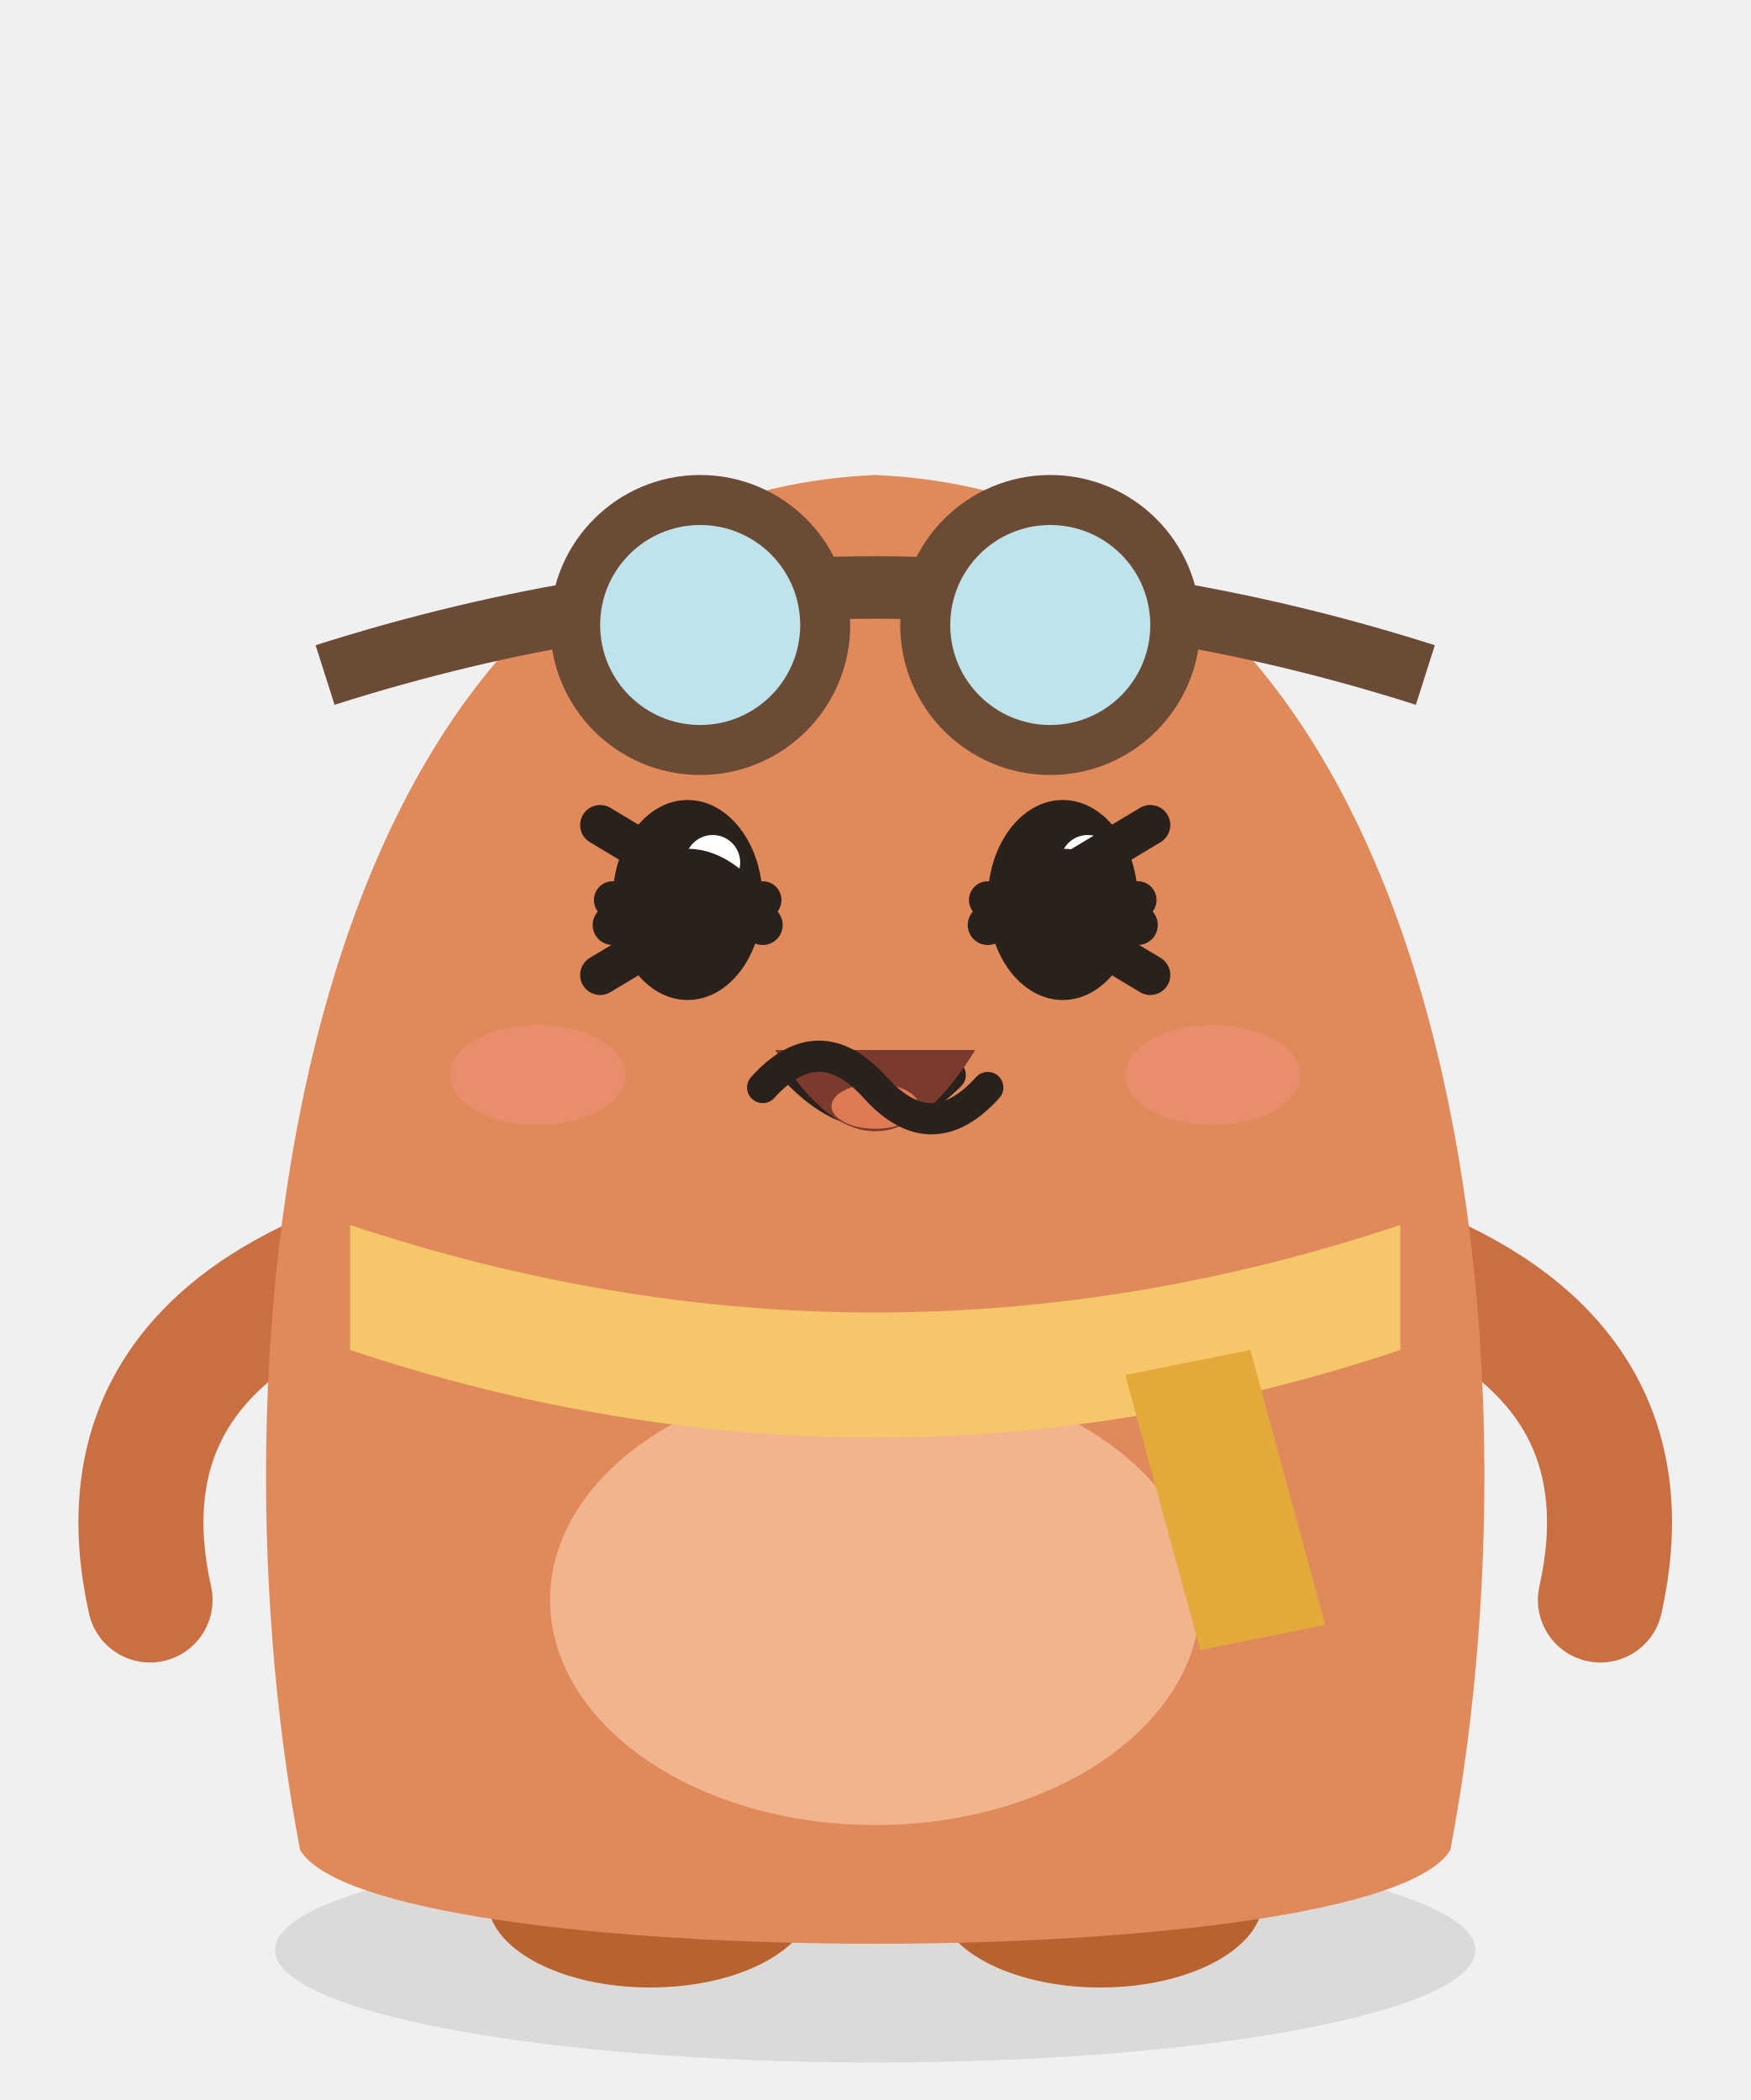
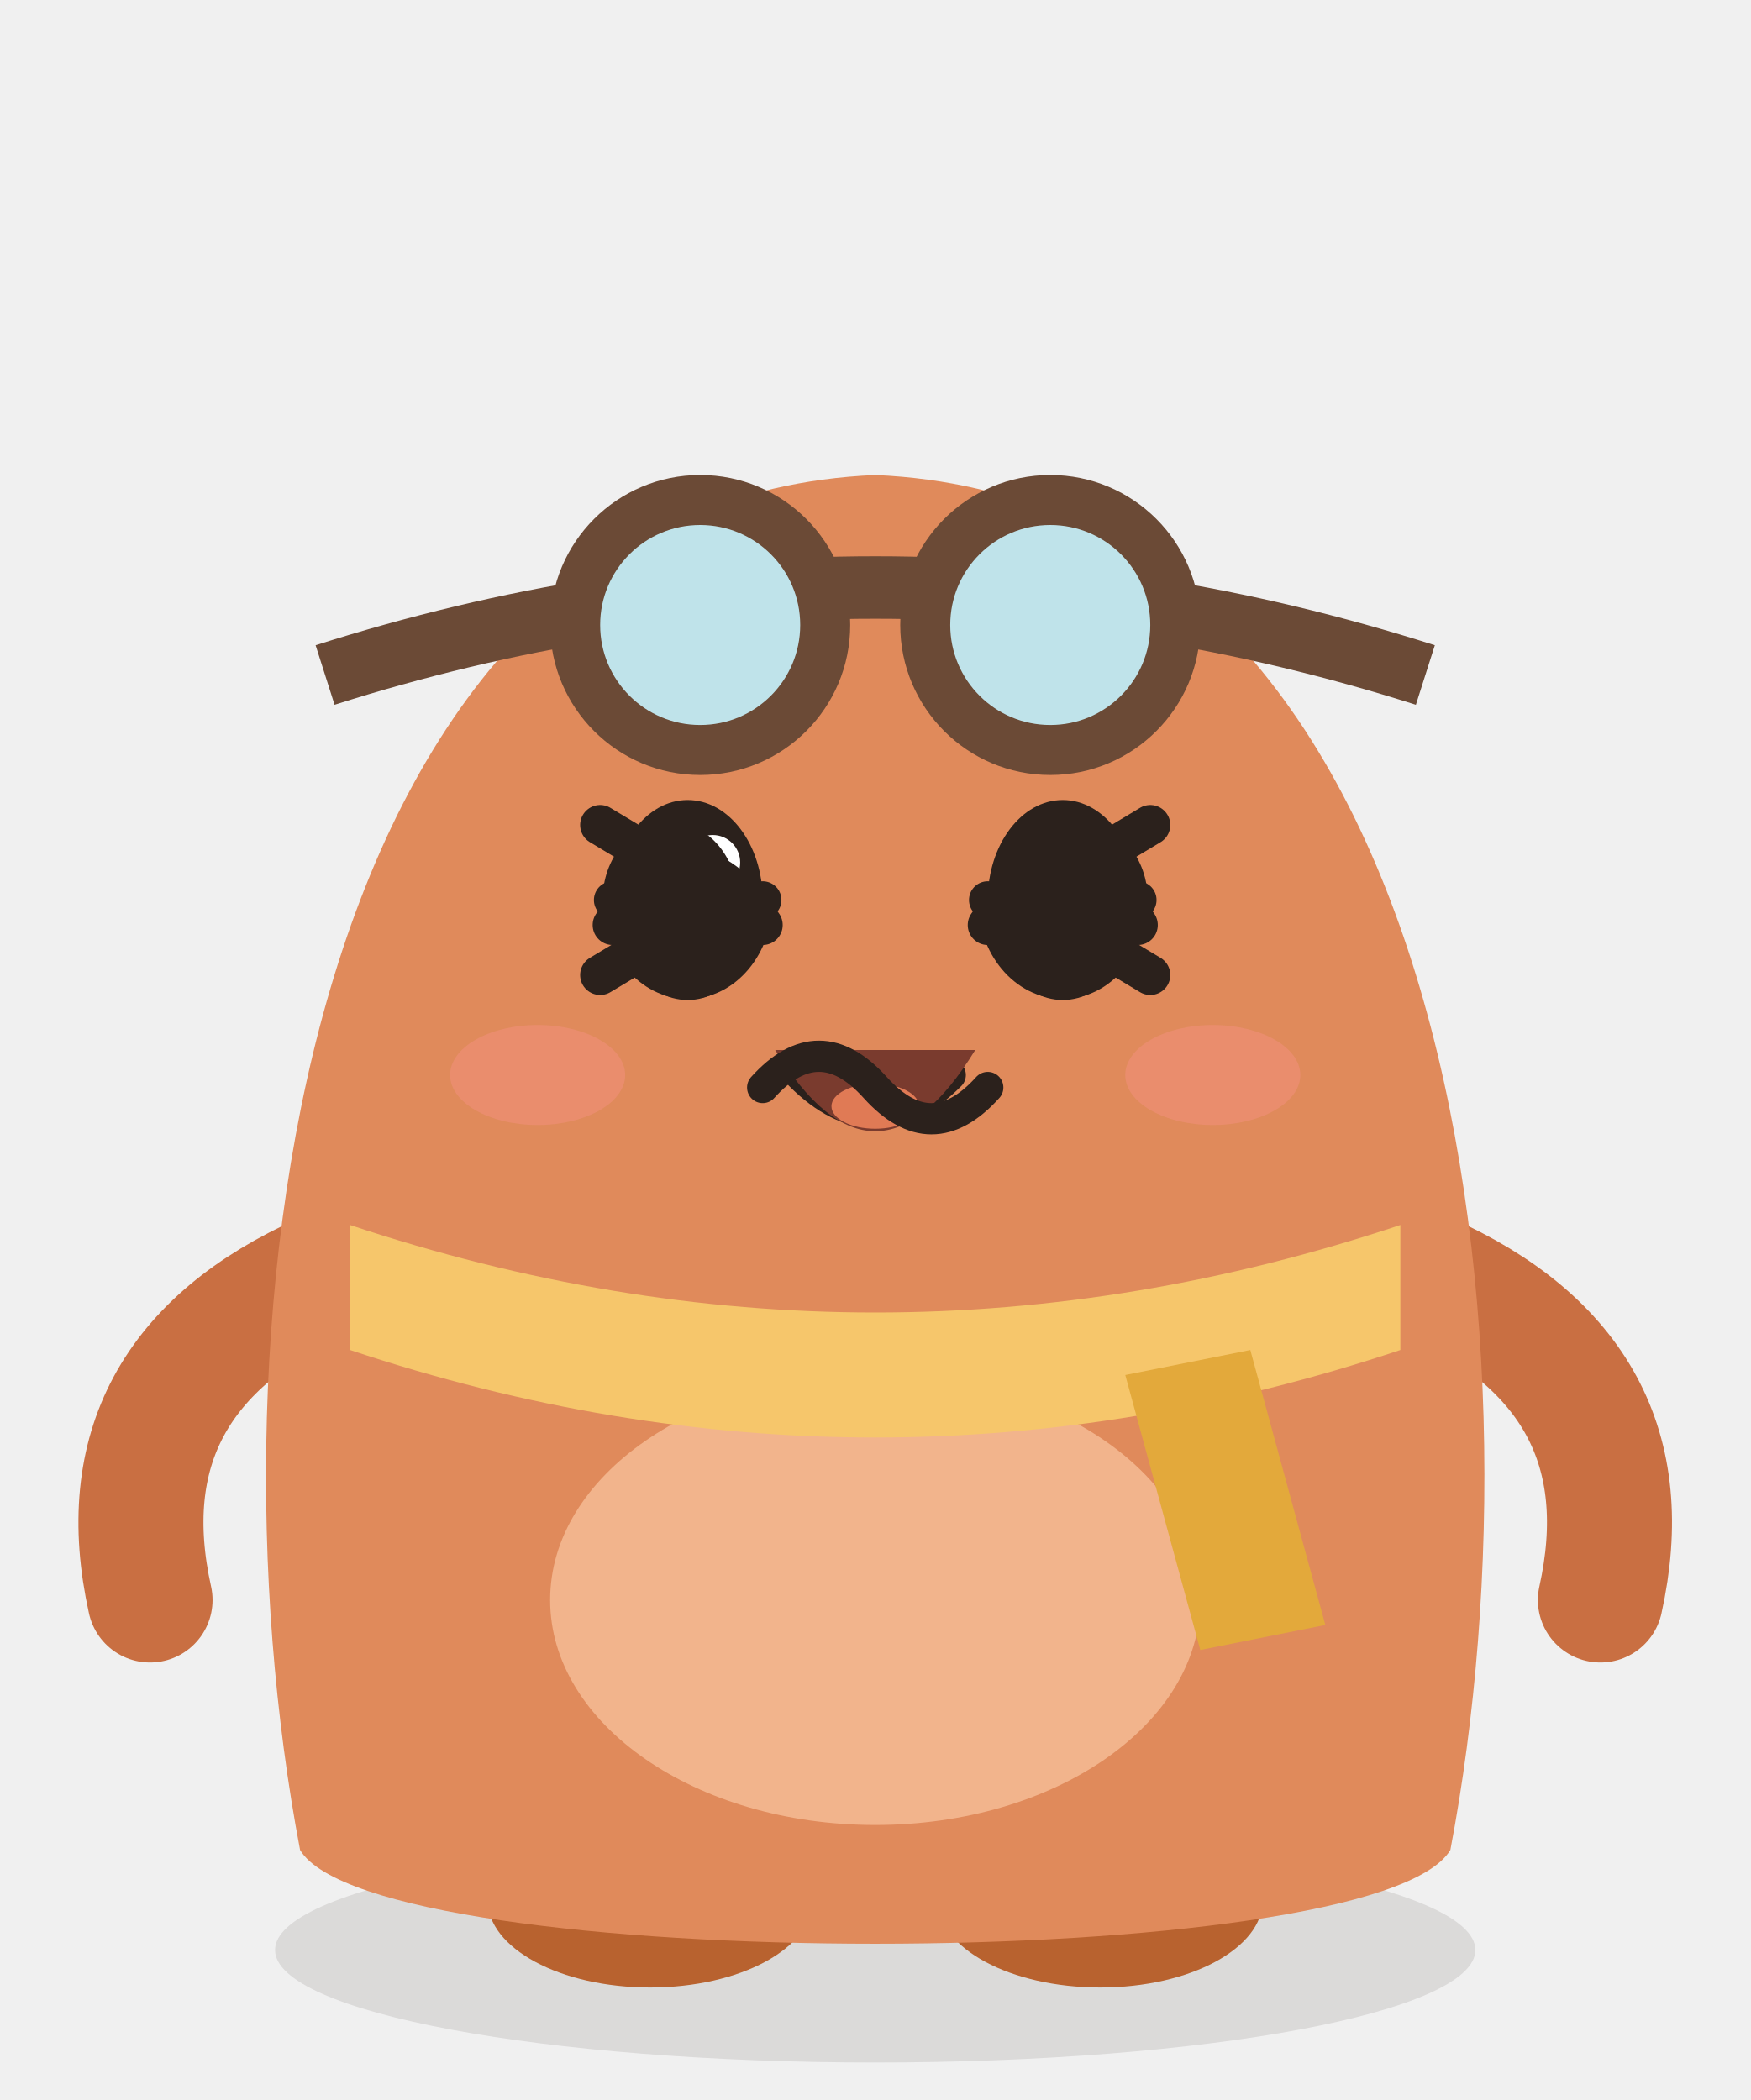
<svg xmlns="http://www.w3.org/2000/svg" viewBox="-70 -152 140 168" width="280" height="336">
  <g id="shadow">
    <ellipse cx="0" cy="4" rx="48" ry="9" fill="#3B2F2A" opacity="0.12" />
  </g>
  <g id="foot-left" data-pivot="-18 0">
    <ellipse cx="-18" cy="0" rx="13" ry="7" fill="#B8622F" />
  </g>
  <g id="foot-right" data-pivot="18 0">
    <ellipse cx="18" cy="0" rx="13" ry="7" fill="#B8622F" />
  </g>
  <g id="arm-left" data-pivot="-44 -50">
    <path d="M-44 -50 q-18 8 -14 26" fill="none" stroke="#C96F42" stroke-width="10" stroke-linecap="round" />
  </g>
  <g id="arm-right" data-pivot="44 -50">
    <path d="M44 -50 q18 8 14 26" fill="none" stroke="#C96F42" stroke-width="10" stroke-linecap="round" />
  </g>
  <g id="body">
    <path d="M-46 -4 C-54 -46 -46 -112 0 -114 C46 -112 54 -46 46 -4 C40 6 -40 6 -46 -4 Z" fill="#E08A5B" />
  </g>
  <g id="belly">
    <ellipse cx="0" cy="-24" rx="26" ry="18" fill="#F2B48C" />
  </g>
  <g id="scarf">
    <path d="M-42 -54 Q0 -40 42 -54 L42 -44 Q0 -30 -42 -44 Z" fill="#F6C66B" />
  </g>
  <g id="scarf-tail" data-pivot="20 -42">
    <path d="M20 -42 L26 -20 L36 -22 L30 -44 Z" fill="#E3A93B" />
  </g>
  <g id="eyes" data-pivot="0 -80">
    <ellipse cx="-15" cy="-80" rx="6" ry="8" fill="#2B211C" />
    <ellipse cx="15" cy="-80" rx="6" ry="8" fill="#2B211C" />
    <circle cx="-13" cy="-83" r="2.2" fill="#FFFFFF" />
    <circle cx="17" cy="-83" r="2.2" fill="#FFFFFF" />
  </g>
  <g id="cheeks">
    <ellipse cx="-27" cy="-66" rx="7" ry="4" fill="#F08F7A" opacity="0.6" />
    <ellipse cx="27" cy="-66" rx="7" ry="4" fill="#F08F7A" opacity="0.6" />
  </g>
  <g id="mouth">
    <path d="M-6 -66 q6 6 12 0" fill="none" stroke="#2B211C" stroke-width="2.5" stroke-linecap="round" />
  </g>
  <g id="eyes-happy">
    <path d="M-21 -78 q6 -9 12 0 M9 -78 q6 -9 12 0" fill="none" stroke="#2B211C" stroke-width="3.2" stroke-linecap="round" />
  </g>
  <g id="mouth-open">
    <path d="M-8 -68 q8 13 16 0 Z" fill="#7A3B2E" />
    <ellipse cx="0" cy="-63.5" rx="3.5" ry="1.8" fill="#E07A55" />
  </g>
  <g id="eyes-squeeze">
    <path d="M-22 -86 l10 6 l-10 6 M22 -86 l-10 6 l10 6" fill="none" stroke="#2B211C" stroke-width="3.2" stroke-linecap="round" stroke-linejoin="round" />
  </g>
  <g id="mouth-wavy">
    <path d="M-9 -65 q4.5 -5 9 0 q4.5 5 9 0" fill="none" stroke="#2B211C" stroke-width="2.5" stroke-linecap="round" />
  </g>
+   <g id="eyes-spiral">
+     <path d="M-15 -80 A1.4 1.68 0 0 0 -17.8 -80 A2.8 3.36 0 0 0 -12.2 -80 A4.2 5.04 0 0 0 -20.6 -80 A5.6 6.72 0 0 0 -9.4 -80 M15 -80 A1.4 1.68 0 0 1 17.8 -80 A2.8 3.36 0 0 1 12.2 -80 A4.2 5.04 0 0 1 20.6 -80 A5.6 6.72 0 0 1 9.4 -80" fill="none" stroke="#2B211C" stroke-width="2.4" stroke-linecap="round" />
+   </g>
  <g id="headwear-goggles">
    <path d="M-44 -98 Q0 -112 44 -98" fill="none" stroke="#6B4A36" stroke-width="5" />
    <circle cx="-14" cy="-102" r="10" fill="#BFE3EA" stroke="#6B4A36" stroke-width="4" />
    <circle cx="14" cy="-102" r="10" fill="#BFE3EA" stroke="#6B4A36" stroke-width="4" />
  </g>
  <g id="eyes-sleep">
    <path d="M-21 -80 q6 5 12 0 M9 -80 q6 5 12 0" fill="none" stroke="#2B211C" stroke-width="3" stroke-linecap="round" />
  </g>
  <g id="anchors" display="none">
    <circle id="anchor-headwear" cx="0" cy="-114" r="0" />
    <circle id="anchor-fx-head" cx="32" cy="-124" r="0" />
    <circle id="anchor-fx-brow" cx="-30" cy="-96" r="0" />
    <circle id="anchor-fx-ground" cx="0" cy="0" r="0" />
  </g>
</svg>
